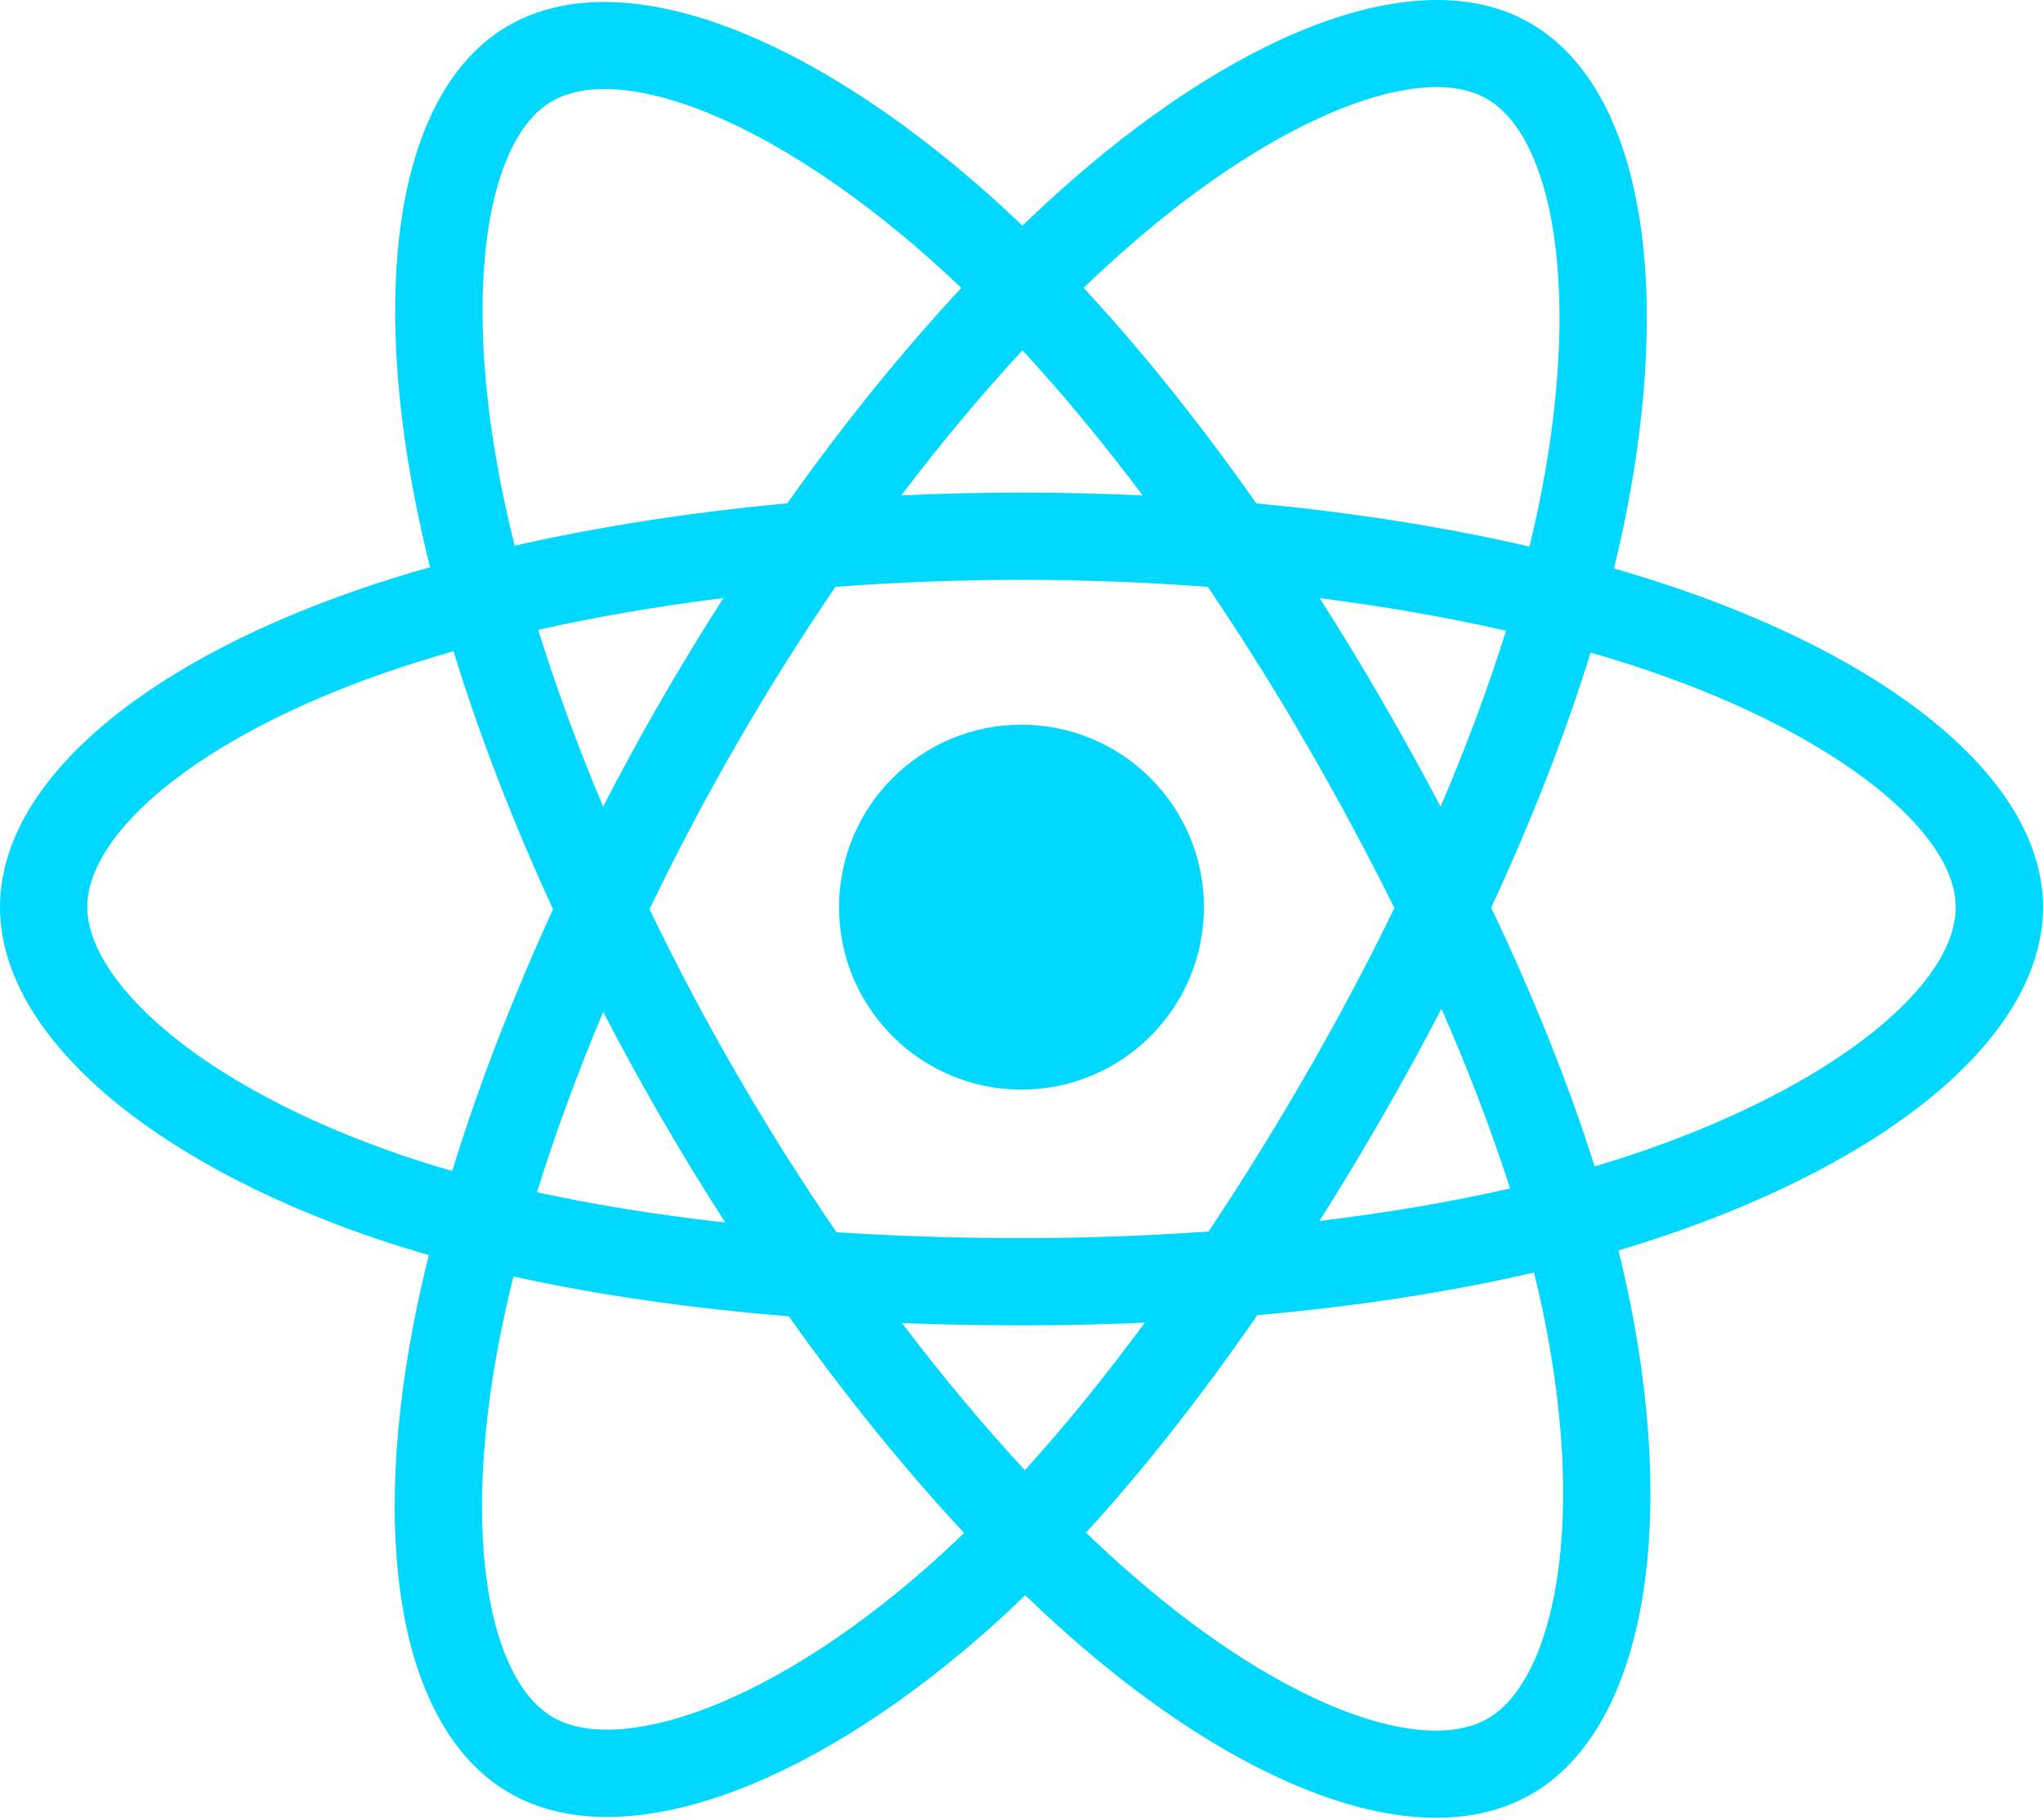
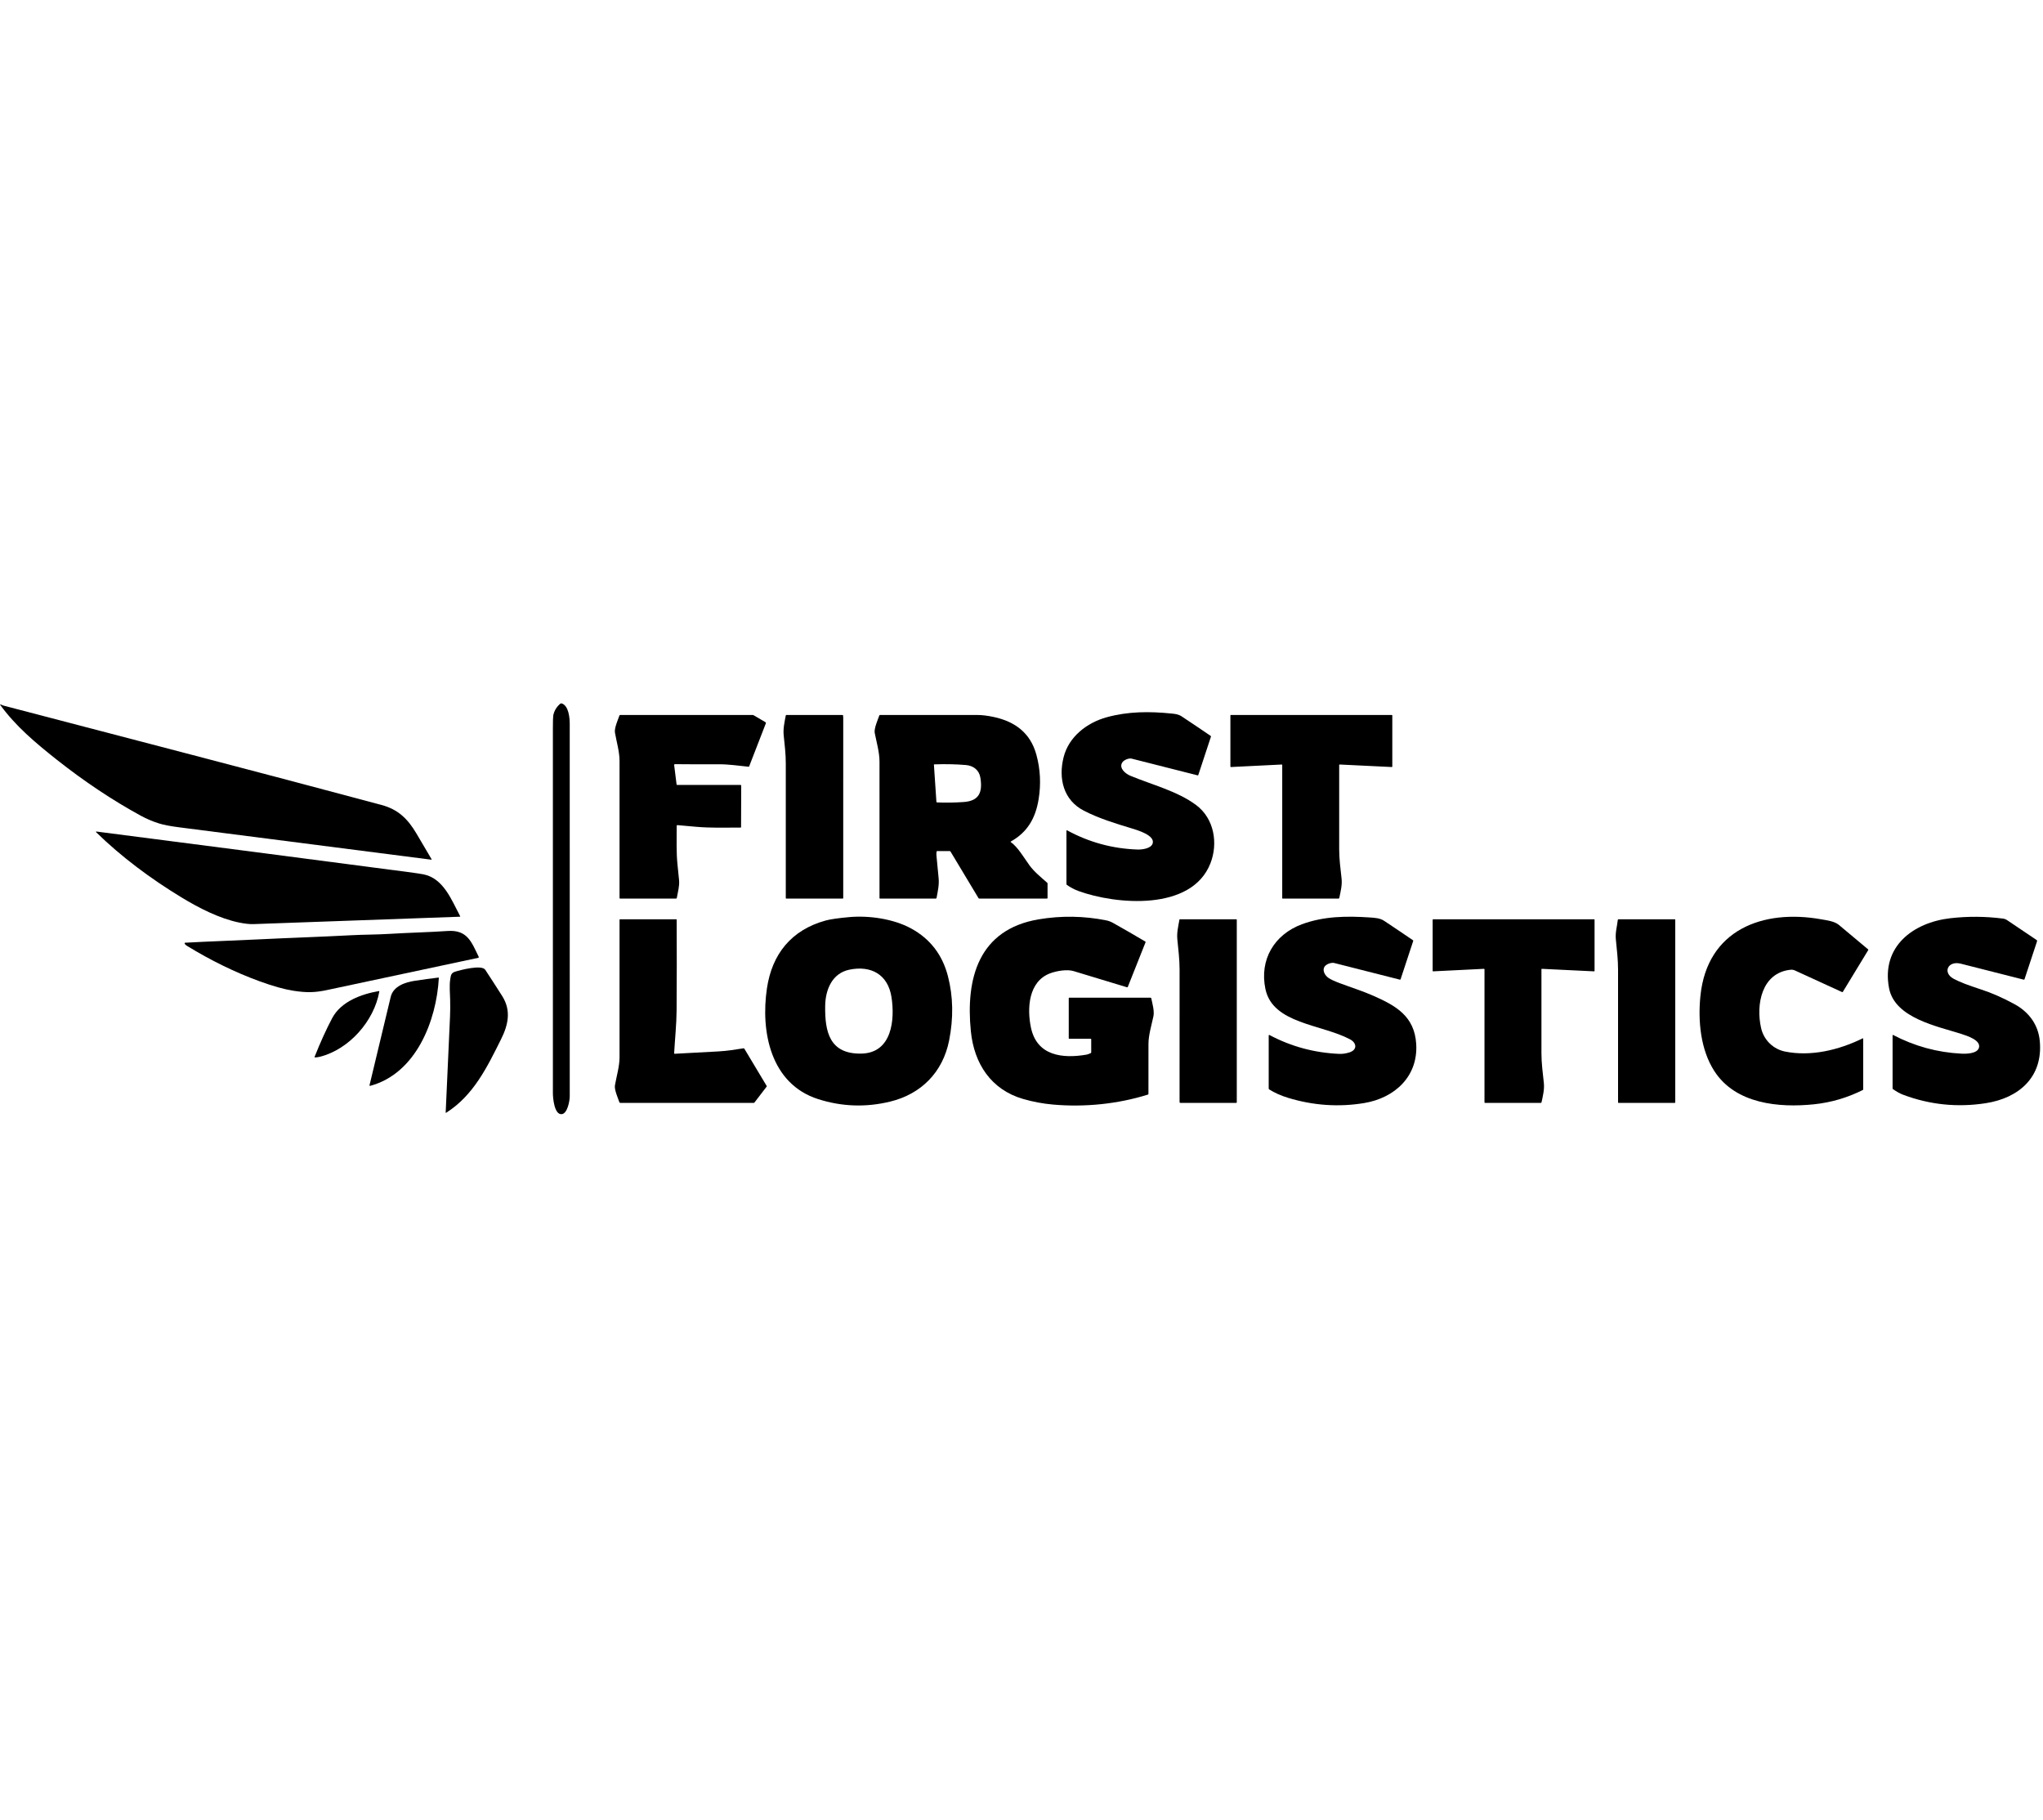
- <svg xmlns="http://www.w3.org/2000/svg" aria-hidden="true" role="img" class="iconify iconify--logos" width="35.93" height="32" preserveAspectRatio="xMidYMid meet" viewBox="0 0 256 228">
-   <path fill="#00D8FF" d="M210.483 73.824a171.49 171.49 0 0 0-8.24-2.597c.465-1.9.893-3.777 1.273-5.621c6.238-30.281 2.16-54.676-11.769-62.708c-13.355-7.7-35.196.329-57.254 19.526a171.23 171.23 0 0 0-6.375 5.848a155.866 155.866 0 0 0-4.241-3.917C100.759 3.829 77.587-4.822 63.673 3.233C50.33 10.957 46.379 33.89 51.995 62.588a170.974 170.974 0 0 0 1.892 8.48c-3.28.932-6.445 1.924-9.474 2.98C17.309 83.498 0 98.307 0 113.668c0 15.865 18.582 31.778 46.812 41.427a145.52 145.52 0 0 0 6.921 2.165a167.467 167.467 0 0 0-2.01 9.138c-5.354 28.2-1.173 50.591 12.134 58.266c13.744 7.926 36.812-.22 59.273-19.855a145.567 145.567 0 0 0 5.342-4.923a168.064 168.064 0 0 0 6.92 6.314c21.758 18.722 43.246 26.282 56.54 18.586c13.731-7.949 18.194-32.003 12.4-61.268a145.016 145.016 0 0 0-1.535-6.842c1.62-.48 3.21-.974 4.76-1.488c29.348-9.723 48.443-25.443 48.443-41.52c0-15.417-17.868-30.326-45.517-39.844Zm-6.365 70.984c-1.4.463-2.836.91-4.3 1.345c-3.24-10.257-7.612-21.163-12.963-32.432c5.106-11 9.31-21.767 12.459-31.957c2.619.758 5.16 1.557 7.61 2.4c23.69 8.156 38.14 20.213 38.14 29.504c0 9.896-15.606 22.743-40.946 31.14Zm-10.514 20.834c2.562 12.94 2.927 24.64 1.23 33.787c-1.524 8.219-4.59 13.698-8.382 15.893c-8.067 4.67-25.32-1.4-43.927-17.412a156.726 156.726 0 0 1-6.437-5.87c7.214-7.889 14.423-17.06 21.459-27.246c12.376-1.098 24.068-2.894 34.671-5.345a134.17 134.17 0 0 1 1.386 6.193ZM87.276 214.515c-7.882 2.783-14.16 2.863-17.955.675c-8.075-4.657-11.432-22.636-6.853-46.752a156.923 156.923 0 0 1 1.869-8.499c10.486 2.32 22.093 3.988 34.498 4.994c7.084 9.967 14.501 19.128 21.976 27.15a134.668 134.668 0 0 1-4.877 4.492c-9.933 8.682-19.886 14.842-28.658 17.94ZM50.35 144.747c-12.483-4.267-22.792-9.812-29.858-15.863c-6.35-5.437-9.555-10.836-9.555-15.216c0-9.322 13.897-21.212 37.076-29.293c2.813-.98 5.757-1.905 8.812-2.773c3.204 10.42 7.406 21.315 12.477 32.332c-5.137 11.18-9.399 22.249-12.634 32.792a134.718 134.718 0 0 1-6.318-1.979Zm12.378-84.26c-4.811-24.587-1.616-43.134 6.425-47.789c8.564-4.958 27.502 2.111 47.463 19.835a144.318 144.318 0 0 1 3.841 3.545c-7.438 7.987-14.787 17.08-21.808 26.988c-12.04 1.116-23.565 2.908-34.161 5.309a160.342 160.342 0 0 1-1.76-7.887Zm110.427 27.268a347.8 347.8 0 0 0-7.785-12.803c8.168 1.033 15.994 2.404 23.343 4.08c-2.206 7.072-4.956 14.465-8.193 22.045a381.151 381.151 0 0 0-7.365-13.322Zm-45.032-43.861c5.044 5.465 10.096 11.566 15.065 18.186a322.04 322.04 0 0 0-30.257-.006c4.974-6.559 10.069-12.652 15.192-18.18ZM82.802 87.83a323.167 323.167 0 0 0-7.227 13.238c-3.184-7.553-5.909-14.98-8.134-22.152c7.304-1.634 15.093-2.97 23.209-3.984a321.524 321.524 0 0 0-7.848 12.897Zm8.081 65.352c-8.385-.936-16.291-2.203-23.593-3.793c2.26-7.3 5.045-14.885 8.298-22.6a321.187 321.187 0 0 0 7.257 13.246c2.594 4.48 5.28 8.868 8.038 13.147Zm37.542 31.03c-5.184-5.592-10.354-11.779-15.403-18.433c4.902.192 9.899.29 14.978.29c5.218 0 10.376-.117 15.453-.343c-4.985 6.774-10.018 12.97-15.028 18.486Zm52.198-57.817c3.422 7.8 6.306 15.345 8.596 22.52c-7.422 1.694-15.436 3.058-23.88 4.071a382.417 382.417 0 0 0 7.859-13.026a347.403 347.403 0 0 0 7.425-13.565Zm-16.898 8.101a358.557 358.557 0 0 1-12.281 19.815a329.4 329.4 0 0 1-23.444.823c-7.967 0-15.716-.248-23.178-.732a310.202 310.202 0 0 1-12.513-19.846h.001a307.41 307.41 0 0 1-10.923-20.627a310.278 310.278 0 0 1 10.89-20.637l-.001.001a307.318 307.318 0 0 1 12.413-19.761c7.613-.576 15.42-.876 23.31-.876H128c7.926 0 15.743.303 23.354.883a329.357 329.357 0 0 1 12.335 19.695a358.489 358.489 0 0 1 11.036 20.54a329.472 329.472 0 0 1-11 20.722Zm22.56-122.124c8.572 4.944 11.906 24.881 6.52 51.026c-.344 1.668-.73 3.367-1.15 5.09c-10.622-2.452-22.155-4.275-34.23-5.408c-7.034-10.017-14.323-19.124-21.64-27.008a160.789 160.789 0 0 1 5.888-5.4c18.9-16.447 36.564-22.941 44.612-18.3ZM128 90.808c12.625 0 22.86 10.235 22.86 22.86s-10.235 22.86-22.86 22.86s-22.86-10.235-22.86-22.86s10.235-22.86 22.86-22.86Z" />
+ <svg xmlns="http://www.w3.org/2000/svg" version="1.1" width="35.93" height="32" viewBox="0 0 2000 404">
+   <path fill="#000000" d="   M 548.78 -0.02   L 550.06 0.00   C 556.72 2.40 557.74 13.99 557.74 20.13   Q 557.76 202.32 557.75 384.50   C 557.75 389.06 555.51 401.33 550.02 402.02   C 542.64 402.94 541.26 386.08 541.26 381.60   Q 541.24 203.22 541.25 24.84   Q 541.26 13.51 541.62 11.70   Q 543.00 4.80 548.78 -0.02   Z" />
+   <path fill="#000000" d="   M 3.71 2.17   C 126.98 34.46 250.39 66.35 373.47 99.35   C 389.75 103.72 399.16 112.93 407.65 127.28   Q 415.10 139.87 422.53 152.52   A 0.28 0.28 0.0 0 1 422.25 152.94   Q 298.73 137.10 175.28 121.22   Q 162.64 119.60 155.94 117.53   Q 146.49 114.61 137.71 109.81   Q 96.11 87.09 55.49 54.98   C 34.70 38.54 15.10 22.00 0.25 1.44   A 0.35 0.34 -3.2 0 1 0.70 0.94   Q 2.17 1.77 3.71 2.17   Z" />
+   <path fill="#000000" d="   M 1128.42 136.98   C 1130.76 129.09 1113.62 124.03 1108.27 122.41   C 1092.24 117.54 1076.06 112.69 1061.11 104.99   C 1040.92 94.58 1036.02 73.38 1041.20 52.70   C 1046.19 32.72 1063.79 18.93 1083.27 13.54   C 1104.32 7.71 1125.47 7.69 1146.69 9.85   C 1150.41 10.23 1153.50 10.48 1156.77 12.64   Q 1171.06 22.09 1185.19 31.75   Q 1185.60 32.04 1185.45 32.52   L 1173.09 69.98   Q 1172.91 70.51 1172.38 70.37   Q 1140.01 62.11 1107.77 53.99   C 1105.14 53.33 1100.16 55.28 1098.60 57.81   C 1095.20 63.34 1101.63 68.73 1106.63 70.80   C 1127.91 79.63 1152.60 85.82 1170.85 99.36   C 1188.68 112.59 1192.63 136.87 1184.94 156.52   C 1166.48 203.64 1092.30 196.92 1055.72 183.57   Q 1049.63 181.35 1044.40 177.57   Q 1044.00 177.28 1044.00 176.78   L 1044.00 124.52   A 0.40 0.39 -75.7 0 1 1044.58 124.17   Q 1076.93 141.79 1113.74 142.99   C 1118.01 143.12 1126.91 142.06 1128.42 136.98   Z" />
+   <path fill="#000000" d="   M 660.75 59.42   A 0.78 0.77 -3.2 0 0 659.97 60.29   L 662.33 79.20   Q 662.40 79.75 662.96 79.75   L 724.94 79.75   A 0.69 0.68 90.0 0 1 725.62 80.44   L 725.47 121.04   Q 725.47 121.49 725.02 121.49   C 710.36 121.52 695.68 122.00 681.07 120.69   Q 672.03 119.89 663.17 119.09   A 0.67 0.67 0.0 0 0 662.44 119.76   C 662.53 132.70 661.91 145.56 663.30 158.37   Q 664.10 165.75 664.79 173.14   C 665.31 178.78 663.53 184.79 662.57 190.35   Q 662.45 191.00 661.79 191.00   L 606.99 191.00   A 0.49 0.49 0.0 0 1 606.50 190.51   Q 606.50 123.44 606.50 56.22   C 606.50 47.17 603.53 37.45 602.00 28.48   C 601.27 24.20 604.90 16.02 606.39 11.83   Q 606.59 11.25 607.21 11.25   L 736.74 11.25   Q 737.27 11.25 737.73 11.52   L 749.27 18.29   Q 750.00 18.72 749.70 19.52   L 733.36 61.65   A 0.46 0.46 0.0 0 1 732.88 61.94   C 723.11 60.98 713.45 59.47 703.66 59.53   Q 682.17 59.64 660.75 59.42   Z" />
+   <path fill="#000000" d="   M 825.30 12.89   C 825.43 13.10 825.49 13.07 825.49 13.34   Q 825.52 101.88 825.48 190.46   A 0.54 0.54 0.0 0 1 824.94 191.00   L 769.73 191.00   A 0.48 0.48 0.0 0 1 769.25 190.52   Q 769.25 124.61 769.25 58.60   C 769.25 49.36 768.15 40.41 767.21 31.27   C 766.52 24.62 768.01 18.33 769.21 11.88   Q 769.32 11.25 769.96 11.25   L 824.21 11.25   Q 824.68 11.25 825.09 11.50   Q 825.82 11.96 825.30 12.65   Q 825.22 12.77 825.30 12.89   Z" />
+   <path fill="#000000" d="   M 916.86 145.05   Q 916.57 147.01 916.76 149.00   Q 917.75 159.98 918.86 170.97   C 919.53 177.60 918.03 183.92 916.85 190.34   Q 916.72 191.00 916.05 191.00   L 861.49 191.00   A 0.50 0.49 90.0 0 1 861.00 190.50   Q 861.01 123.78 860.99 56.91   C 860.99 47.74 858.07 37.89 856.32 28.87   C 855.49 24.58 859.31 15.98 860.82 11.74   Q 860.99 11.26 861.51 11.26   Q 909.15 11.23 956.74 11.27   Q 963.77 11.28 973.03 13.28   C 993.62 17.74 1008.69 28.82 1014.52 50.00   Q 1020.43 71.46 1016.73 93.91   C 1013.72 112.22 1005.92 125.98 989.54 135.13   A 0.34 0.34 0.0 0 0 989.51 135.71   C 996.50 140.60 1002.69 151.42 1007.79 158.42   C 1012.59 165.01 1019.08 170.09 1025.12 175.47   Q 1025.50 175.80 1025.50 176.31   L 1025.50 190.47   A 0.53 0.53 0.0 0 1 1024.97 191.00   L 958.71 191.00   Q 958.18 191.00 957.90 190.54   L 930.50 144.94   Q 930.23 144.50 929.72 144.50   L 917.49 144.50   Q 916.93 144.50 916.86 145.05   Z   M 916.70 96.30   A 0.62 0.62 0.0 0 0 917.30 96.88   Q 930.35 97.41 943.56 96.46   C 958.67 95.36 962.04 86.73 959.73 72.55   C 958.53 65.23 952.91 60.92 945.72 60.29   Q 931.26 59.03 914.64 59.62   Q 914.25 59.64 914.27 60.03   L 916.70 96.30   Z" />
+   <path fill="#000000" d="   M 1255.24 190.53   L 1255.25 60.25   A 0.48 0.47 88.3 0 0 1254.75 59.77   L 1205.00 62.23   Q 1204.50 62.25 1204.50 61.75   L 1204.50 11.75   Q 1204.50 11.25 1205.00 11.25   L 1362.50 11.25   A 0.50 0.50 0.0 0 1 1363.00 11.75   L 1363.00 61.75   A 0.48 0.47 -88.3 0 1 1362.50 62.23   L 1311.48 59.76   A 0.46 0.45 1.2 0 0 1311.00 60.21   Q 1310.99 101.46 1311.00 142.78   C 1311.00 152.50 1312.30 161.93 1313.35 171.56   C 1314.04 177.88 1312.37 184.22 1311.11 190.34   Q 1310.97 191.00 1310.30 191.00   L 1255.72 191.00   Q 1255.24 191.00 1255.24 190.53   Z" />
+   <path fill="#000000" d="   M 94.39 125.37   C 195.96 138.40 297.64 151.69 399.25 165.00   Q 410.09 166.42 414.32 167.23   C 434.21 171.09 442.04 192.42 450.48 208.27   Q 450.72 208.73 450.20 208.75   Q 349.22 212.40 248.25 215.99   Q 242.55 216.20 233.96 214.43   C 214.65 210.45 194.73 200.22 177.49 189.74   C 147.76 171.67 119.00 150.38 94.08 126.01   A 0.37 0.37 0.0 0 1 94.39 125.37   Z" />
+   <path fill="#000000" d="   M 800.96 387.31   C 754.22 372.41 744.54 321.02 750.79 278.90   C 755.76 245.37 774.62 221.72 808.23 212.49   Q 815.10 210.60 831.42 209.13   C 850.60 207.41 874.62 210.77 892.01 220.29   Q 919.89 235.54 927.99 267.01   Q 935.70 296.91 929.14 329.91   C 922.97 361.03 901.77 382.37 871.37 389.75   Q 835.74 398.40 800.96 387.31   Z   M 807.82 295.76   C 807.38 321.30 811.98 343.35 843.23 342.75   C 873.38 342.16 876.19 309.24 872.69 287.26   C 869.20 265.32 852.75 256.21 831.49 260.60   C 814.58 264.10 808.09 280.17 807.82 295.76   Z" />
+   <path fill="#000000" d="   M 1001.54 387.14   C 970.14 378.04 953.64 352.55 950.44 321.06   C 945.21 269.46 957.76 221.25 1016.83 211.32   Q 1049.96 205.75 1083.01 212.34   Q 1086.38 213.01 1089.54 214.79   Q 1105.52 223.74 1121.25 233.09   A 0.50 0.50 0.0 0 1 1121.46 233.71   L 1104.12 277.32   Q 1103.85 278.00 1103.15 277.79   Q 1077.04 269.85 1051.01 261.99   C 1044.34 259.98 1034.11 261.93 1028.29 264.06   C 1006.73 271.94 1005.27 298.54 1009.26 317.37   C 1015.15 345.08 1040.30 347.80 1063.74 343.75   Q 1064.89 343.55 1067.72 342.31   Q 1068.25 342.08 1068.25 341.50   L 1068.25 328.75   Q 1068.25 328.25 1067.75 328.25   L 1046.75 328.25   Q 1046.25 328.25 1046.25 327.75   L 1046.25 288.50   A 0.50 0.50 0.0 0 1 1046.75 288.00   L 1126.29 288.00   Q 1126.92 288.00 1127.04 288.62   C 1128.14 293.94 1130.25 301.03 1129.13 306.30   C 1127.30 314.93 1124.32 324.49 1124.29 333.29   Q 1124.21 357.70 1124.27 382.14   Q 1124.27 382.71 1123.72 382.88   C 1094.09 392.16 1061.87 395.35 1030.99 392.65   Q 1015.99 391.34 1001.54 387.14   Z" />
+   <path fill="#000000" d="   M 1321.68 328.81   C 1293.75 313.91 1245.94 313.70 1238.78 279.49   C 1232.78 250.84 1247.39 226.26 1274.37 216.19   C 1295.81 208.19 1318.46 207.96 1341.01 209.49   C 1345.63 209.81 1350.89 210.07 1354.89 212.71   Q 1369.12 222.14 1383.20 231.76   Q 1383.61 232.04 1383.46 232.52   L 1371.10 270.01   A 0.55 0.55 0.0 0 1 1370.44 270.37   Q 1338.21 262.18 1306.18 254.07   C 1303.27 253.33 1298.11 255.16 1296.53 257.86   C 1294.34 261.62 1297.21 266.43 1300.57 268.70   Q 1303.85 270.91 1311.27 273.70   C 1322.19 277.80 1333.97 281.54 1344.08 285.99   C 1366.41 295.79 1384.77 306.04 1386.41 333.43   C 1388.31 365.15 1365.29 386.22 1335.45 391.16   Q 1298.12 397.35 1260.97 386.05   Q 1250.40 382.83 1242.46 377.79   Q 1242.00 377.49 1242.00 376.95   L 1242.00 325.24   Q 1242.00 324.16 1242.95 324.66   Q 1274.64 341.45 1311.00 343.02   Q 1315.81 343.23 1321.06 341.56   C 1328.91 339.08 1328.20 332.29 1321.68 328.81   Z" />
+   <path fill="#000000" d="   M 1724.03 317.75   C 1726.69 329.43 1735.86 338.41 1747.51 340.75   C 1772.58 345.78 1799.75 339.46 1823.40 327.86   Q 1824.00 327.57 1824.00 328.24   L 1824.00 377.77   A 0.69 0.68 -13.4 0 1 1823.62 378.38   Q 1800.73 389.80 1775.79 392.38   C 1741.59 395.91 1699.14 392.12 1678.31 359.94   C 1664.79 339.04 1662.10 310.92 1664.65 286.12   C 1671.28 221.57 1725.60 201.10 1782.76 211.27   C 1788.77 212.34 1795.79 213.15 1800.20 216.79   Q 1814.57 228.66 1828.78 240.71   Q 1829.15 241.03 1828.90 241.44   L 1804.04 282.31   A 0.58 0.58 0.0 0 1 1803.31 282.53   Q 1780.23 271.93 1757.22 261.40   Q 1755.14 260.45 1753.07 260.65   C 1724.38 263.49 1718.83 294.99 1724.03 317.75   Z" />
+   <path fill="#000000" d="   M 1920.00 323.48   C 1896.78 316.01 1854.91 308.08 1849.29 278.69   C 1841.50 237.98 1872.84 214.37 1909.44 210.21   Q 1935.14 207.29 1960.74 210.58   Q 1963.02 210.87 1964.96 212.18   Q 1979.40 221.86 1993.80 231.59   A 0.99 0.99 0.0 0 1 1994.19 232.73   L 1981.91 269.93   Q 1981.72 270.51 1981.12 270.36   Q 1950.47 262.53 1919.48 254.72   C 1906.97 251.56 1901.32 263.42 1912.54 269.52   Q 1920.69 273.95 1939.09 279.87   Q 1954.76 284.91 1971.97 294.27   C 1986.09 301.95 1995.38 314.30 1996.86 330.52   C 2000.09 365.88 1976.32 386.21 1944.21 391.26   Q 1902.44 397.82 1863.00 383.00   Q 1858.56 381.33 1853.17 377.57   Q 1852.75 377.28 1852.75 376.77   L 1852.75 324.76   A 0.32 0.31 -76.3 0 1 1853.21 324.48   Q 1884.69 341.00 1920.07 342.80   C 1924.85 343.05 1935.68 342.89 1937.31 336.95   C 1939.29 329.78 1926.40 325.54 1920.00 323.48   Z" />
+   <path fill="#000000" d="   M 659.95 342.44   A 0.45 0.45 0.0 0 0 660.43 342.92   Q 682.08 341.86 703.67 340.59   C 711.94 340.11 719.77 338.87 727.79 337.58   Q 728.40 337.48 728.72 338.01   L 750.57 374.46   A 0.52 0.51 49.3 0 1 750.53 375.03   L 738.62 390.58   Q 738.30 391.00 737.77 391.00   L 607.23 391.00   A 0.95 0.94 80.4 0 1 606.34 390.36   C 604.91 386.18 601.25 378.07 602.00 373.81   C 603.54 364.93 606.50 355.31 606.50 346.34   Q 606.50 279.08 606.50 211.73   A 0.48 0.48 0.0 0 1 606.98 211.25   L 661.98 211.25   A 0.46 0.45 -0.0 0 1 662.44 211.70   Q 662.66 256.13 662.36 300.50   C 662.27 314.05 660.73 328.46 659.95 342.44   Z" />
+   <path fill="#000000" d="   M 1154.63 211.54   A 0.36 0.35 4.8 0 1 1154.98 211.25   L 1210.25 211.25   A 0.50 0.50 0.0 0 1 1210.75 211.75   L 1210.75 390.50   A 0.50 0.50 0.0 0 1 1210.25 391.00   L 1155.50 391.00   Q 1154.74 391.00 1154.74 390.25   Q 1154.75 324.85 1154.75 260.13   C 1154.74 250.27 1153.49 240.58 1152.55 230.75   C 1151.93 224.19 1153.47 218.08 1154.63 211.54   Z" />
+   <path fill="#000000" d="   M 1452.75 259.76   L 1403.00 262.23   Q 1402.50 262.26 1402.50 261.75   L 1402.50 211.75   A 0.50 0.50 0.0 0 1 1403.00 211.25   L 1560.50 211.25   A 0.50 0.50 0.0 0 1 1561.00 211.75   L 1561.00 261.75   A 0.48 0.47 -88.3 0 1 1560.50 262.23   L 1509.47 259.77   A 0.44 0.44 0.0 0 0 1509.00 260.21   Q 1509.00 301.31 1509.00 342.48   C 1509.00 352.25 1510.30 361.74 1511.34 371.43   C 1512.03 377.87 1510.43 384.14 1509.10 390.35   Q 1508.96 391.00 1508.30 391.00   L 1453.72 391.00   A 0.48 0.47 -0.0 0 1 1453.24 390.53   L 1453.25 260.25   A 0.49 0.48 88.9 0 0 1452.75 259.76   Z" />
+   <path fill="#000000" d="   M 1581.85 231.02   C 1581.17 224.14 1583.01 218.51 1583.75 211.87   Q 1583.82 211.25 1584.44 211.25   L 1639.50 211.25   A 0.50 0.50 0.0 0 1 1640.00 211.75   L 1640.00 390.50   A 0.50 0.50 0.0 0 1 1639.50 391.00   L 1584.48 391.00   A 0.48 0.48 0.0 0 1 1584.00 390.52   Q 1584.00 325.65 1584.00 260.70   C 1584.00 250.67 1582.83 240.95 1581.85 231.02   Z" />
+   <path fill="#000000" d="   M 182.69 237.06   Q 181.20 236.15 180.79 234.95   Q 180.55 234.24 181.30 234.20   C 205.62 232.85 229.29 232.12 253.26 230.93   C 283.58 229.43 313.93 228.48 344.24 226.86   C 356.74 226.19 367.84 226.37 381.76 225.52   C 400.59 224.37 419.42 223.99 438.25 222.72   C 457.63 221.40 461.58 233.56 468.64 248.02   A 0.69 0.68 -19.4 0 1 468.17 248.99   Q 394.15 264.85 320.25 280.51   C 308.45 283.01 300.60 283.29 287.25 281.23   Q 273.88 279.16 254.21 271.99   Q 218.36 258.93 182.69 237.06   Z" />
+   <path fill="#000000" d="   M 490.44 328.84   C 476.85 356.08 463.47 383.81 436.67 400.72   A 0.24 0.24 0.0 0 1 436.30 400.51   Q 438.40 353.60 440.54 306.75   Q 440.89 299.14 440.68 290.12   C 440.53 283.85 439.78 276.23 440.76 270.09   C 441.36 266.40 441.38 263.88 445.53 262.56   C 450.35 261.01 471.56 255.41 475.03 260.70   Q 483.45 273.51 491.64 286.44   C 500.60 300.59 497.59 314.53 490.44 328.84   Z" />
+   <path fill="#000000" d="   M 382.48 287.25   C 385.03 276.65 396.72 272.87 406.47 271.41   Q 417.77 269.71 429.13 268.33   Q 429.61 268.27 429.59 268.76   C 427.32 310.40 407.38 362.28 362.36 374.33   A 0.51 0.50 89.4 0 1 361.74 373.72   Q 372.18 330.08 382.48 287.25   Z" />
+   <path fill="#000000" d="   M 325.20 308.02   C 333.90 291.63 353.88 284.48 370.92 281.53   Q 371.41 281.44 371.33 281.94   C 366.34 310.75 341.82 338.58 313.31 345.80   Q 310.56 346.50 308.36 346.49   Q 307.75 346.49 307.97 345.93   Q 316.57 324.29 325.20 308.02   Z" />
</svg>
